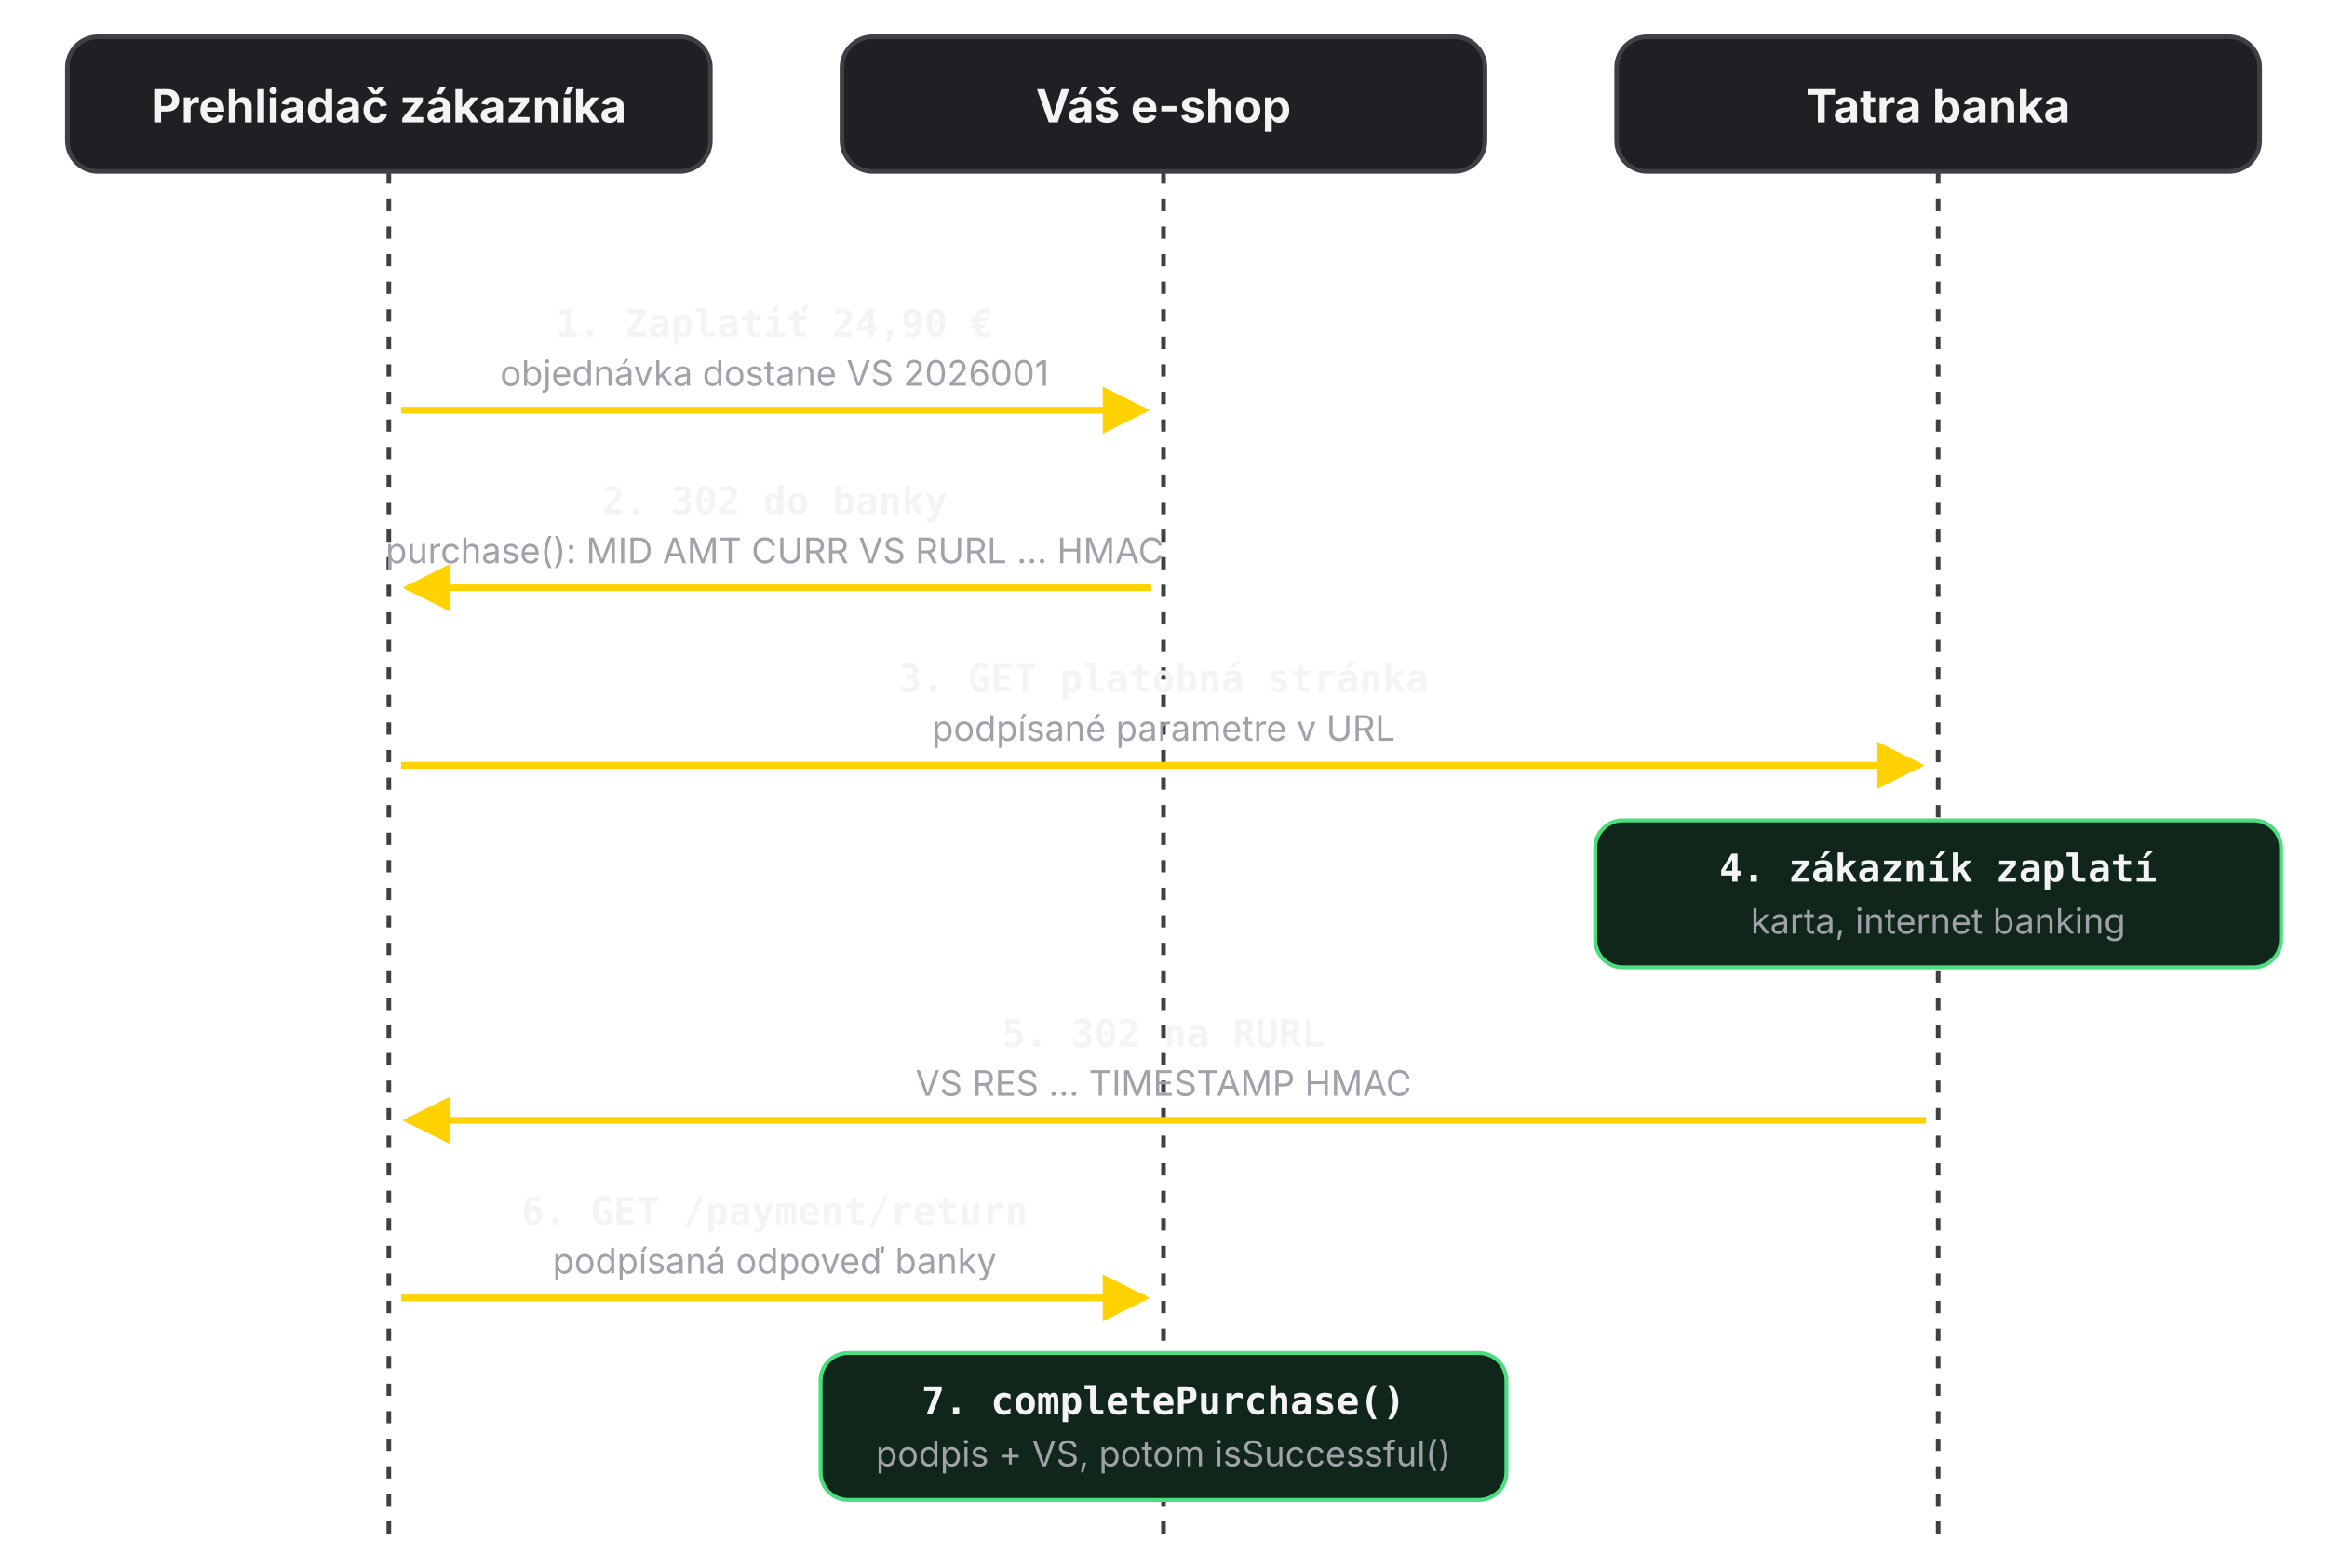
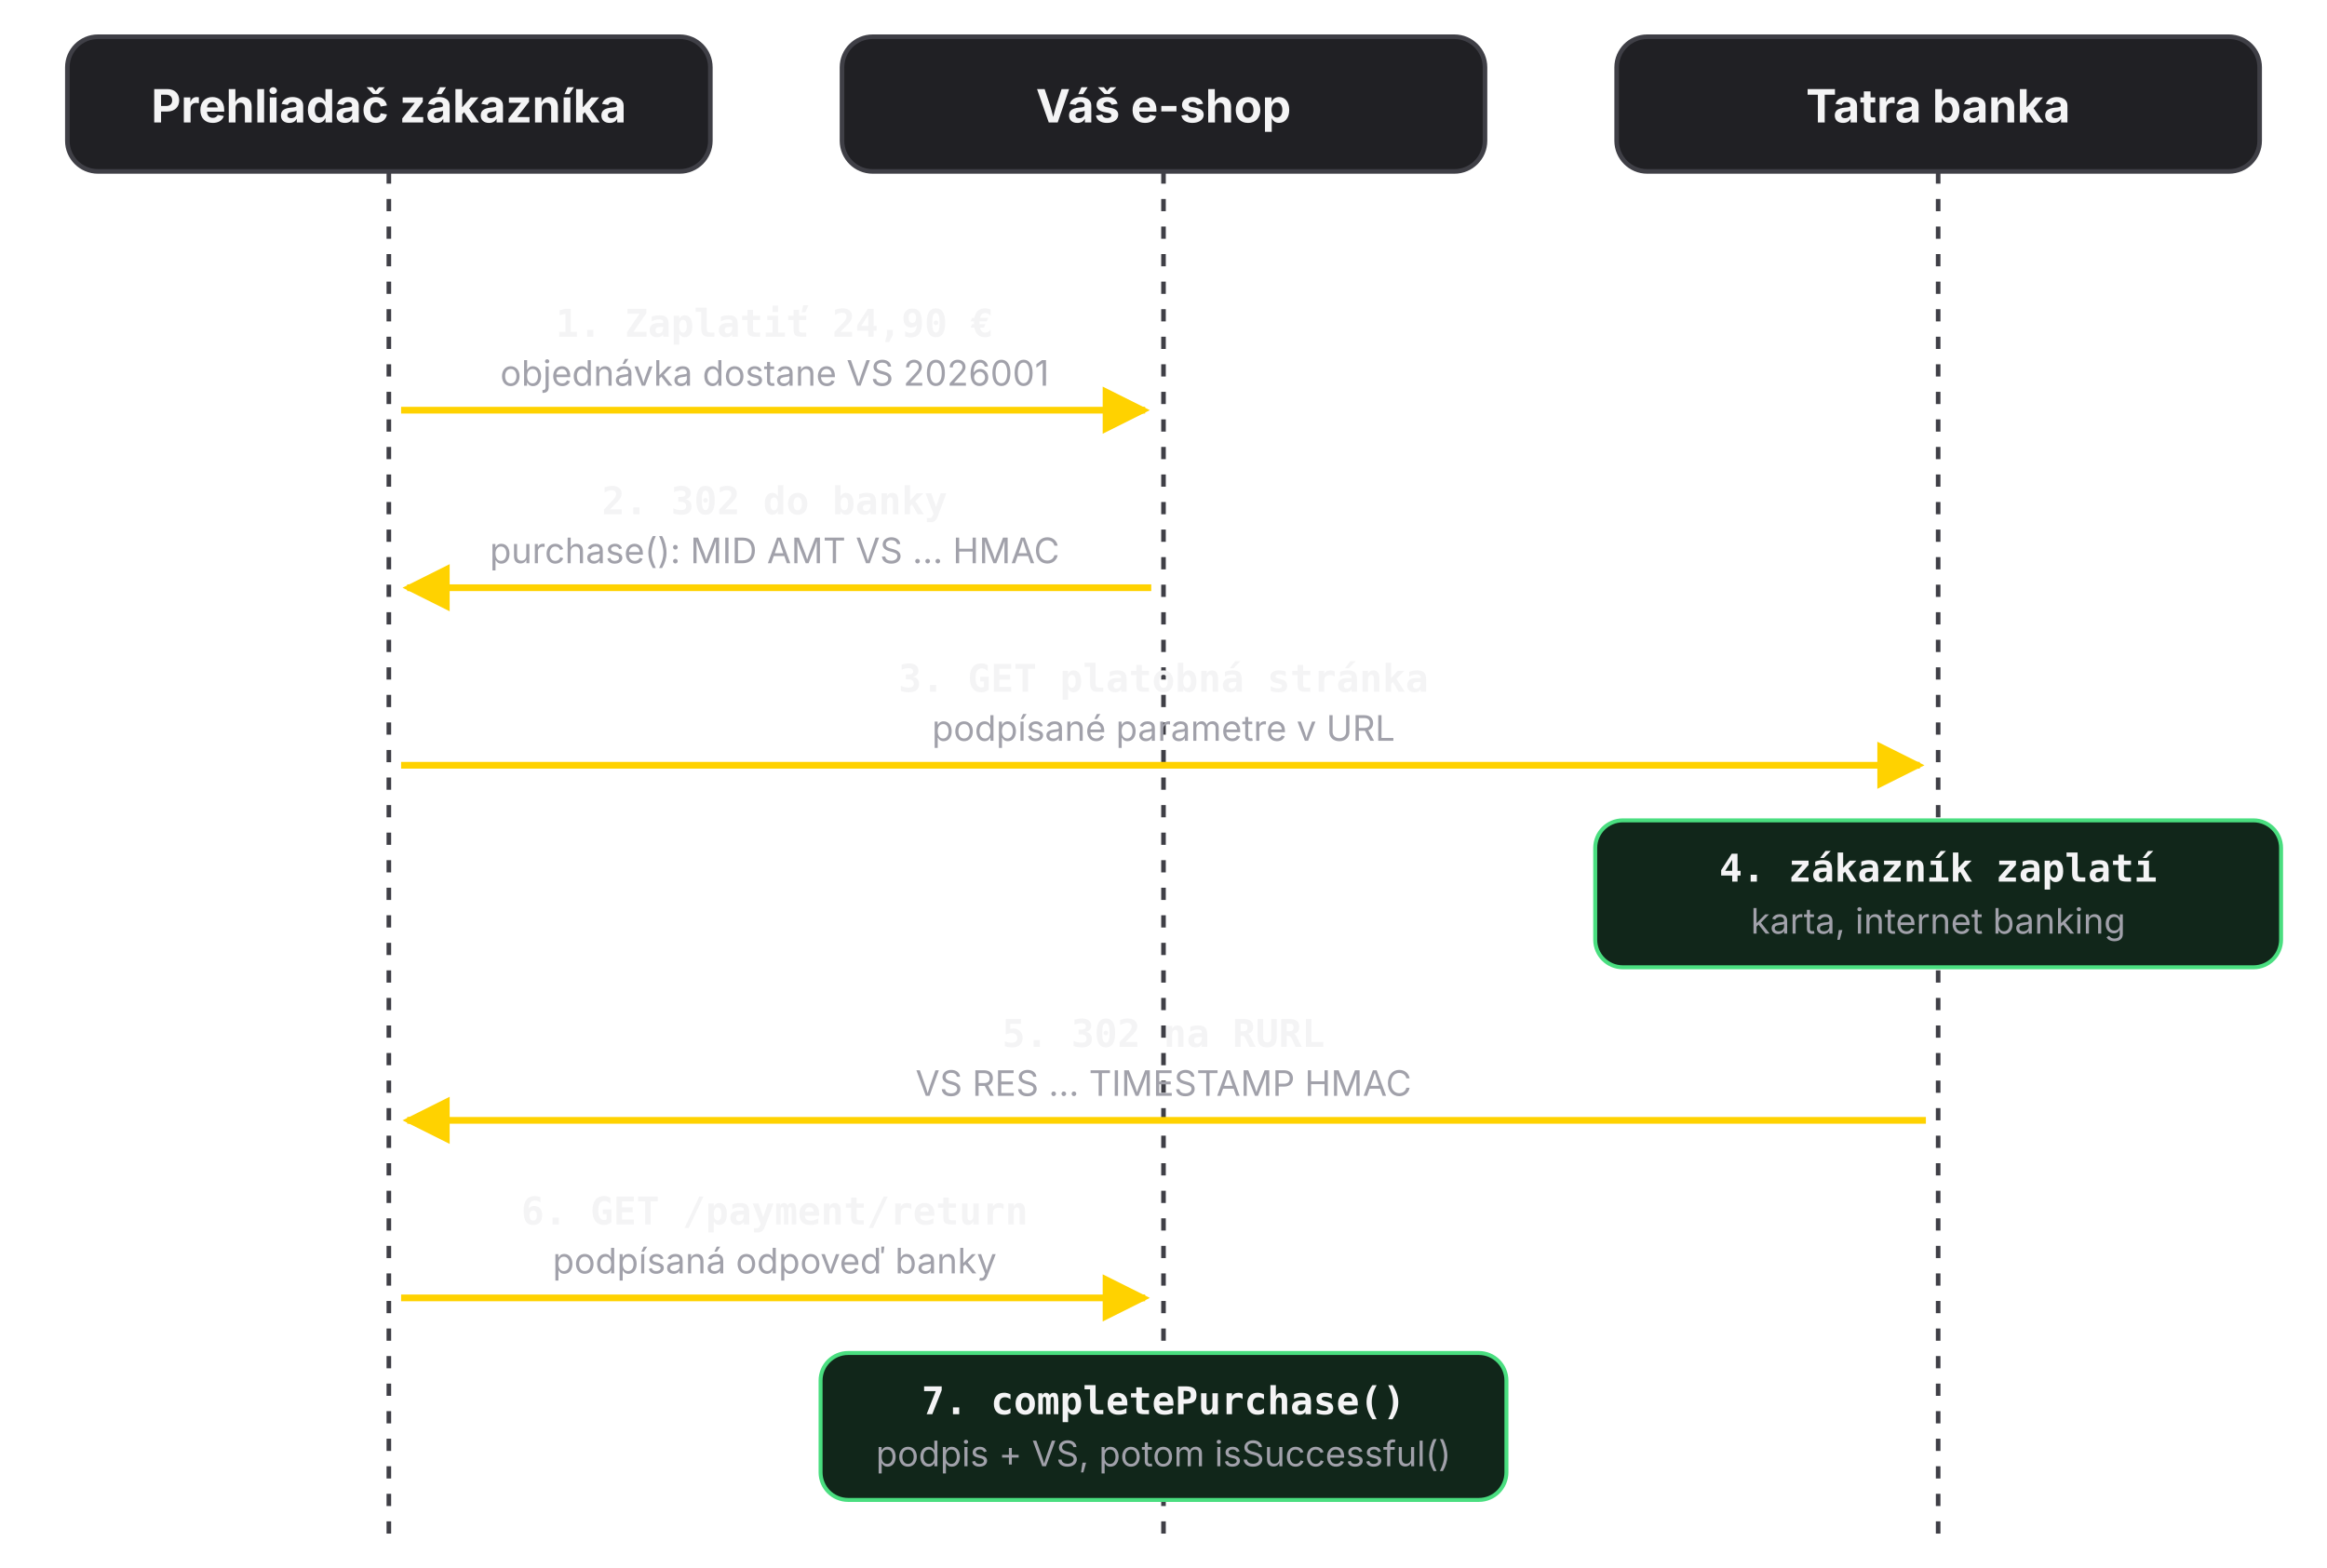
<svg xmlns="http://www.w3.org/2000/svg" viewBox="0 0 760 512" width="760" height="512" role="img" aria-labelledby="t d">
  <defs>
    <marker id="arrow" viewBox="0 0 10 10" refX="9" refY="5" markerWidth="7" markerHeight="7" orient="auto-start-reverse">
      <path d="M0 0L10 5L0 10z" fill="#ffd200" />
    </marker>
  </defs>
  <rect x="22" y="12" width="210" height="44" rx="10" fill="#202024" stroke="#3f3f46" stroke-width="1.5" />
  <text x="127" y="40" font-family="Inter, ui-sans-serif, system-ui, -apple-system, 'Segoe UI', Roboto, sans-serif" font-size="15" font-weight="700" fill="#f4f4f5" text-anchor="middle">Prehliadač zákazníka</text>
  <path d="M127 56V502" stroke="#3f3f46" stroke-width="1.5" stroke-dasharray="4 5" />
  <rect x="275" y="12" width="210" height="44" rx="10" fill="#202024" stroke="#3f3f46" stroke-width="1.5" />
  <text x="380" y="40" font-family="Inter, ui-sans-serif, system-ui, -apple-system, 'Segoe UI', Roboto, sans-serif" font-size="15" font-weight="700" fill="#f4f4f5" text-anchor="middle">Váš e-shop</text>
  <path d="M380 56V502" stroke="#3f3f46" stroke-width="1.5" stroke-dasharray="4 5" />
  <rect x="528" y="12" width="210" height="44" rx="10" fill="#202024" stroke="#3f3f46" stroke-width="1.5" />
  <text x="633" y="40" font-family="Inter, ui-sans-serif, system-ui, -apple-system, 'Segoe UI', Roboto, sans-serif" font-size="15" font-weight="700" fill="#f4f4f5" text-anchor="middle">Tatra banka</text>
  <path d="M633 56V502" stroke="#3f3f46" stroke-width="1.5" stroke-dasharray="4 5" />
  <path d="M131 134H374" stroke="#ffd200" stroke-width="2.2" marker-end="url(#arrow)" />
  <text x="253" y="110" font-family="ui-monospace, SFMono-Regular, Menlo, Consolas, monospace" font-size="12.5" font-weight="700" fill="#f4f4f5" text-anchor="middle">1. Zaplatiť 24,90 €</text>
  <text x="253" y="126" font-family="Inter, ui-sans-serif, system-ui, -apple-system, 'Segoe UI', Roboto, sans-serif" font-size="11.5" fill="#a1a1aa" text-anchor="middle">objednávka dostane VS 2026001</text>
  <path d="M376 192H133" stroke="#ffd200" stroke-width="2.2" marker-end="url(#arrow)" />
  <text x="253" y="168" font-family="ui-monospace, SFMono-Regular, Menlo, Consolas, monospace" font-size="12.5" font-weight="700" fill="#f4f4f5" text-anchor="middle">2. 302 do banky</text>
-   <text x="253" y="184" font-family="Inter, ui-sans-serif, system-ui, -apple-system, 'Segoe UI', Roboto, sans-serif" font-size="11.5" fill="#a1a1aa" text-anchor="middle">purchase(): MID AMT CURR VS RURL … HMAC</text>
+   <text x="253" y="184" font-family="Inter, ui-sans-serif, system-ui, -apple-system, 'Segoe UI', Roboto, sans-serif" font-size="11.5" fill="#a1a1aa" text-anchor="middle">purchase(): MID AMT VS … HMAC</text>
  <path d="M131 250H627" stroke="#ffd200" stroke-width="2.2" marker-end="url(#arrow)" />
  <text x="380" y="226" font-family="ui-monospace, SFMono-Regular, Menlo, Consolas, monospace" font-size="12.5" font-weight="700" fill="#f4f4f5" text-anchor="middle">3. GET platobná stránka</text>
  <text x="380" y="242" font-family="Inter, ui-sans-serif, system-ui, -apple-system, 'Segoe UI', Roboto, sans-serif" font-size="11.5" fill="#a1a1aa" text-anchor="middle">podpísané parametre v URL</text>
  <rect x="521" y="268" width="224" height="48" rx="9" fill="#11261a" stroke="#4ade80" stroke-width="1.3" />
  <text x="633" y="288" font-family="ui-monospace, SFMono-Regular, Menlo, Consolas, monospace" font-size="12.5" font-weight="700" fill="#f4f4f5" text-anchor="middle">4. zákazník zaplatí</text>
  <text x="633" y="305" font-family="Inter, ui-sans-serif, system-ui, -apple-system, 'Segoe UI', Roboto, sans-serif" font-size="11.5" fill="#a1a1aa" text-anchor="middle">karta, internet banking</text>
  <path d="M629 366H133" stroke="#ffd200" stroke-width="2.2" marker-end="url(#arrow)" />
  <text x="380" y="342" font-family="ui-monospace, SFMono-Regular, Menlo, Consolas, monospace" font-size="12.5" font-weight="700" fill="#f4f4f5" text-anchor="middle">5. 302 na RURL</text>
  <text x="380" y="358" font-family="Inter, ui-sans-serif, system-ui, -apple-system, 'Segoe UI', Roboto, sans-serif" font-size="11.5" fill="#a1a1aa" text-anchor="middle">VS RES … TIMESTAMP HMAC</text>
  <path d="M131 424H374" stroke="#ffd200" stroke-width="2.2" marker-end="url(#arrow)" />
  <text x="253" y="400" font-family="ui-monospace, SFMono-Regular, Menlo, Consolas, monospace" font-size="12.5" font-weight="700" fill="#f4f4f5" text-anchor="middle">6. GET /payment/return</text>
  <text x="253" y="416" font-family="Inter, ui-sans-serif, system-ui, -apple-system, 'Segoe UI', Roboto, sans-serif" font-size="11.5" fill="#a1a1aa" text-anchor="middle">podpísaná odpoveď banky</text>
  <rect x="268" y="442" width="224" height="48" rx="9" fill="#11261a" stroke="#4ade80" stroke-width="1.3" />
  <text x="380" y="462" font-family="ui-monospace, SFMono-Regular, Menlo, Consolas, monospace" font-size="12.5" font-weight="700" fill="#f4f4f5" text-anchor="middle">7. completePurchase()</text>
  <text x="380" y="479" font-family="Inter, ui-sans-serif, system-ui, -apple-system, 'Segoe UI', Roboto, sans-serif" font-size="11.5" fill="#a1a1aa" text-anchor="middle">podpis + VS, potom isSuccessful()</text>
</svg>
